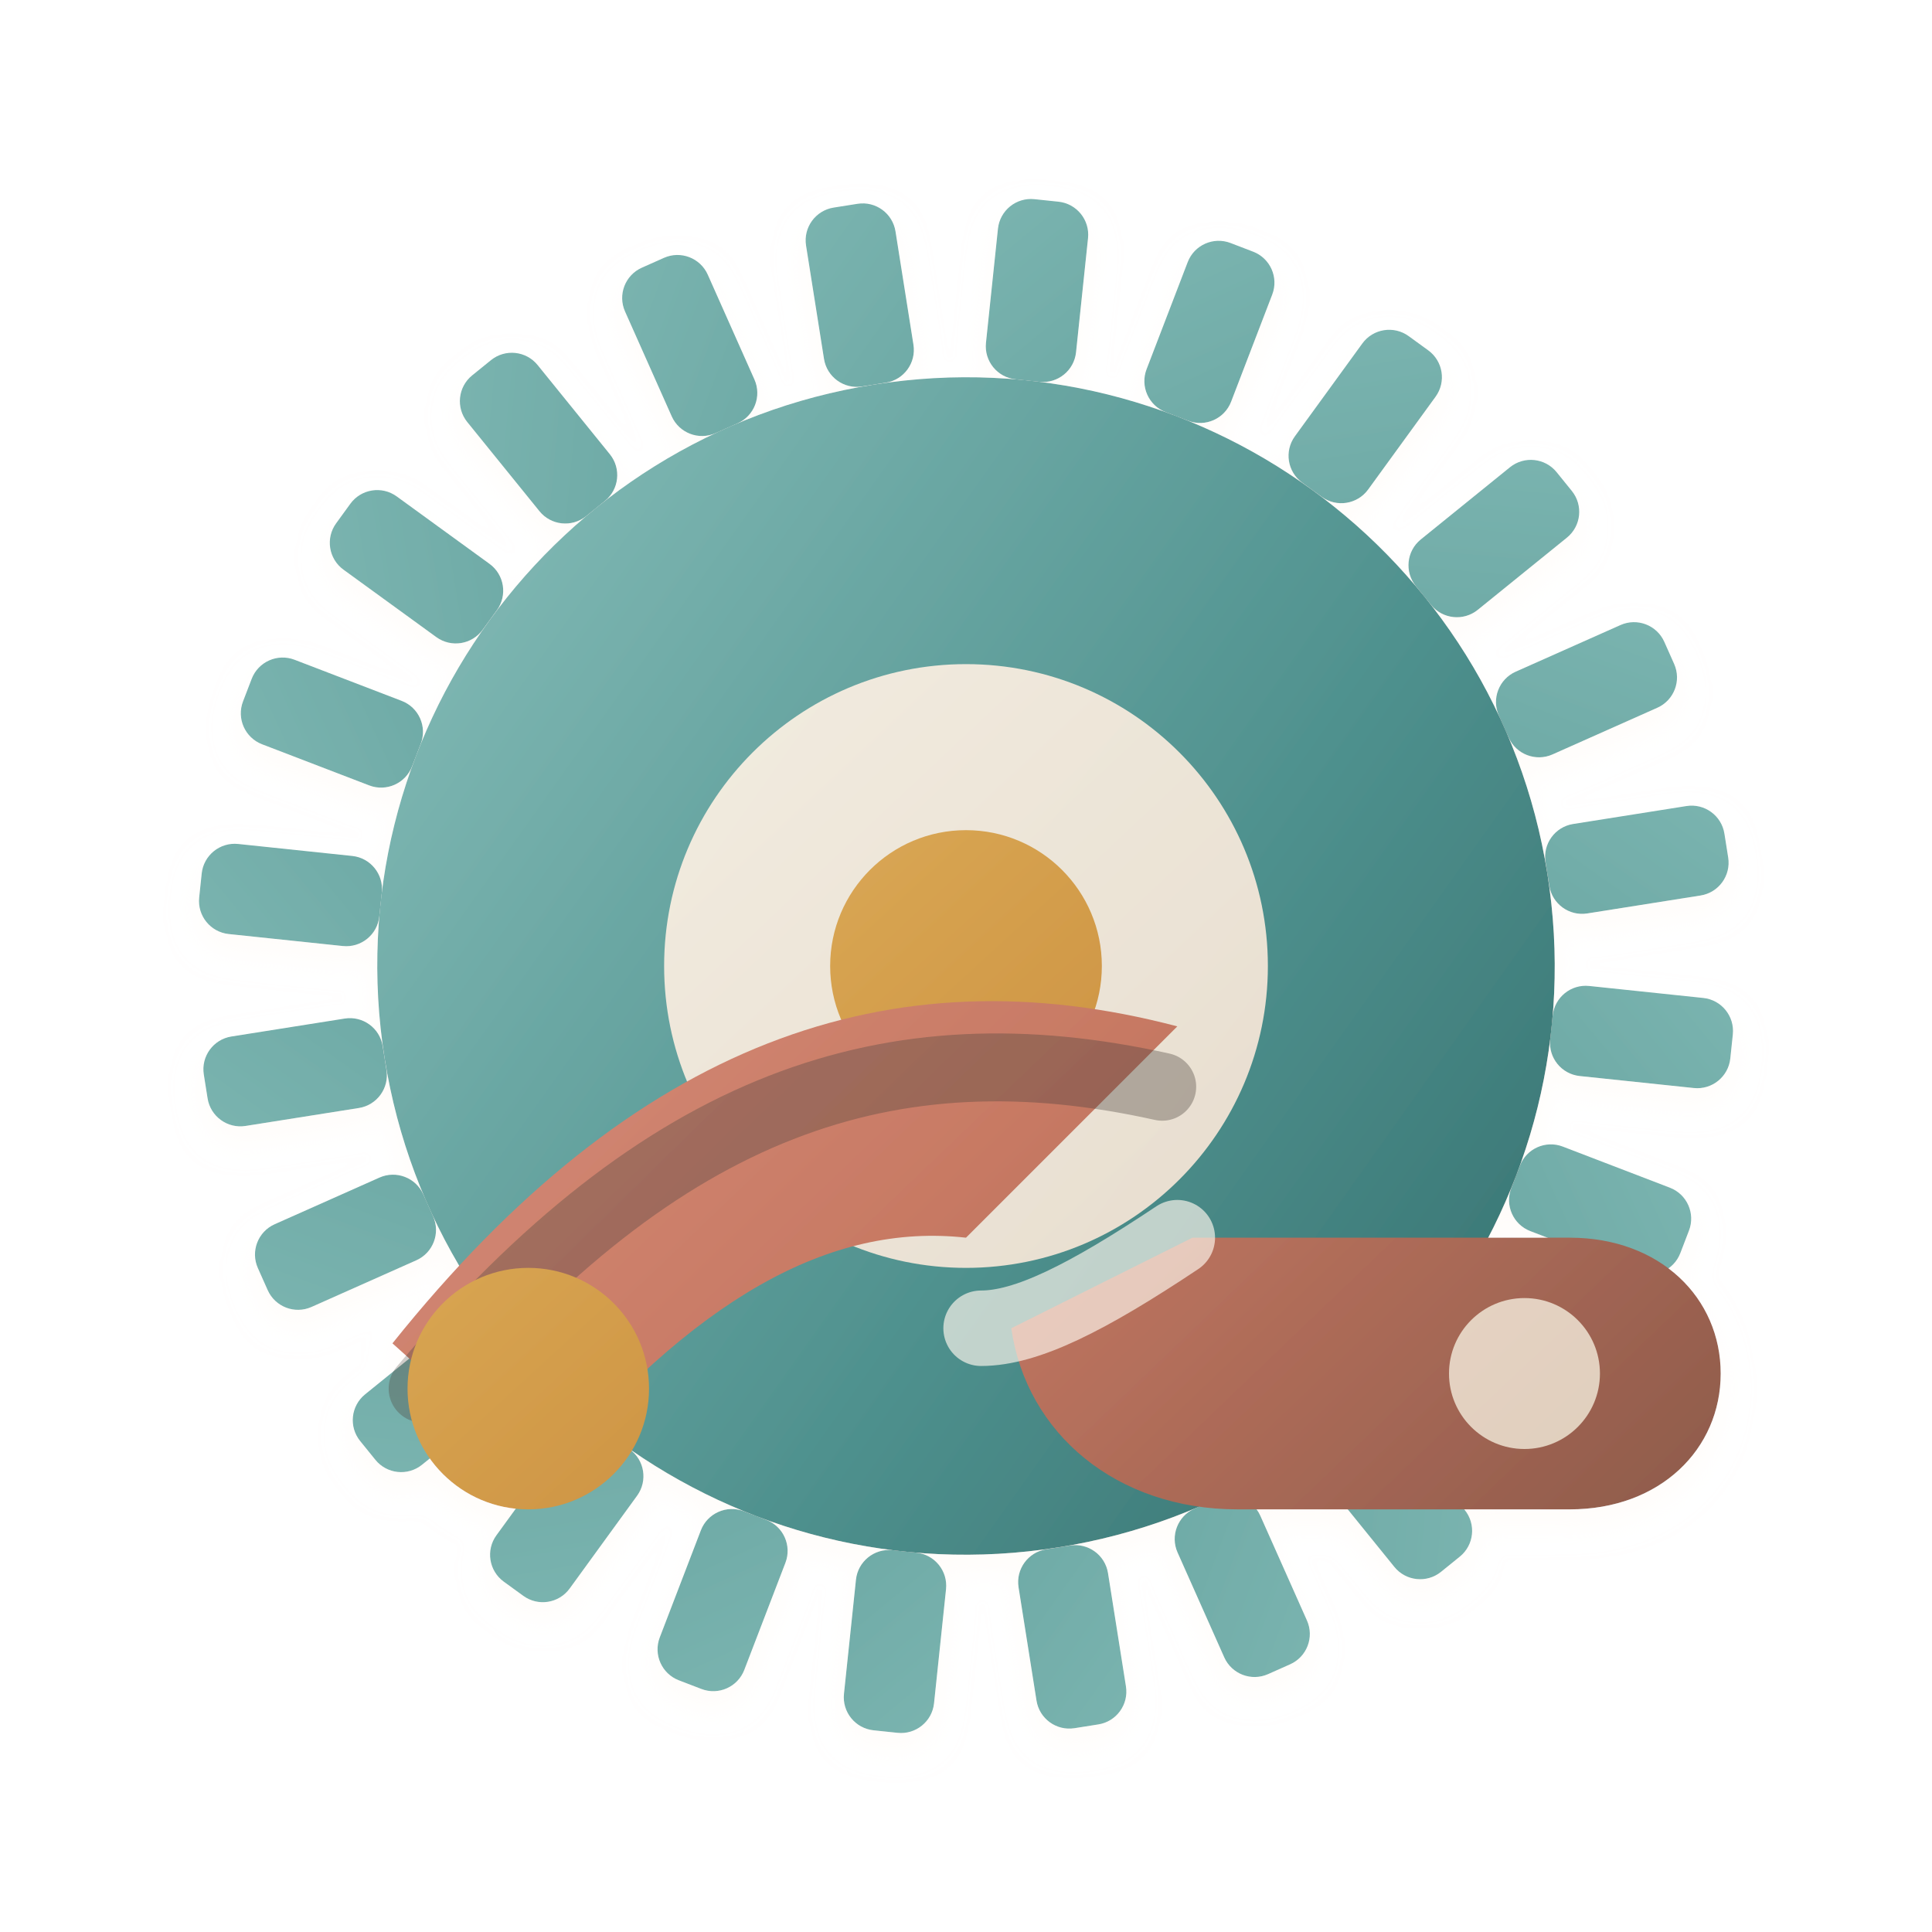
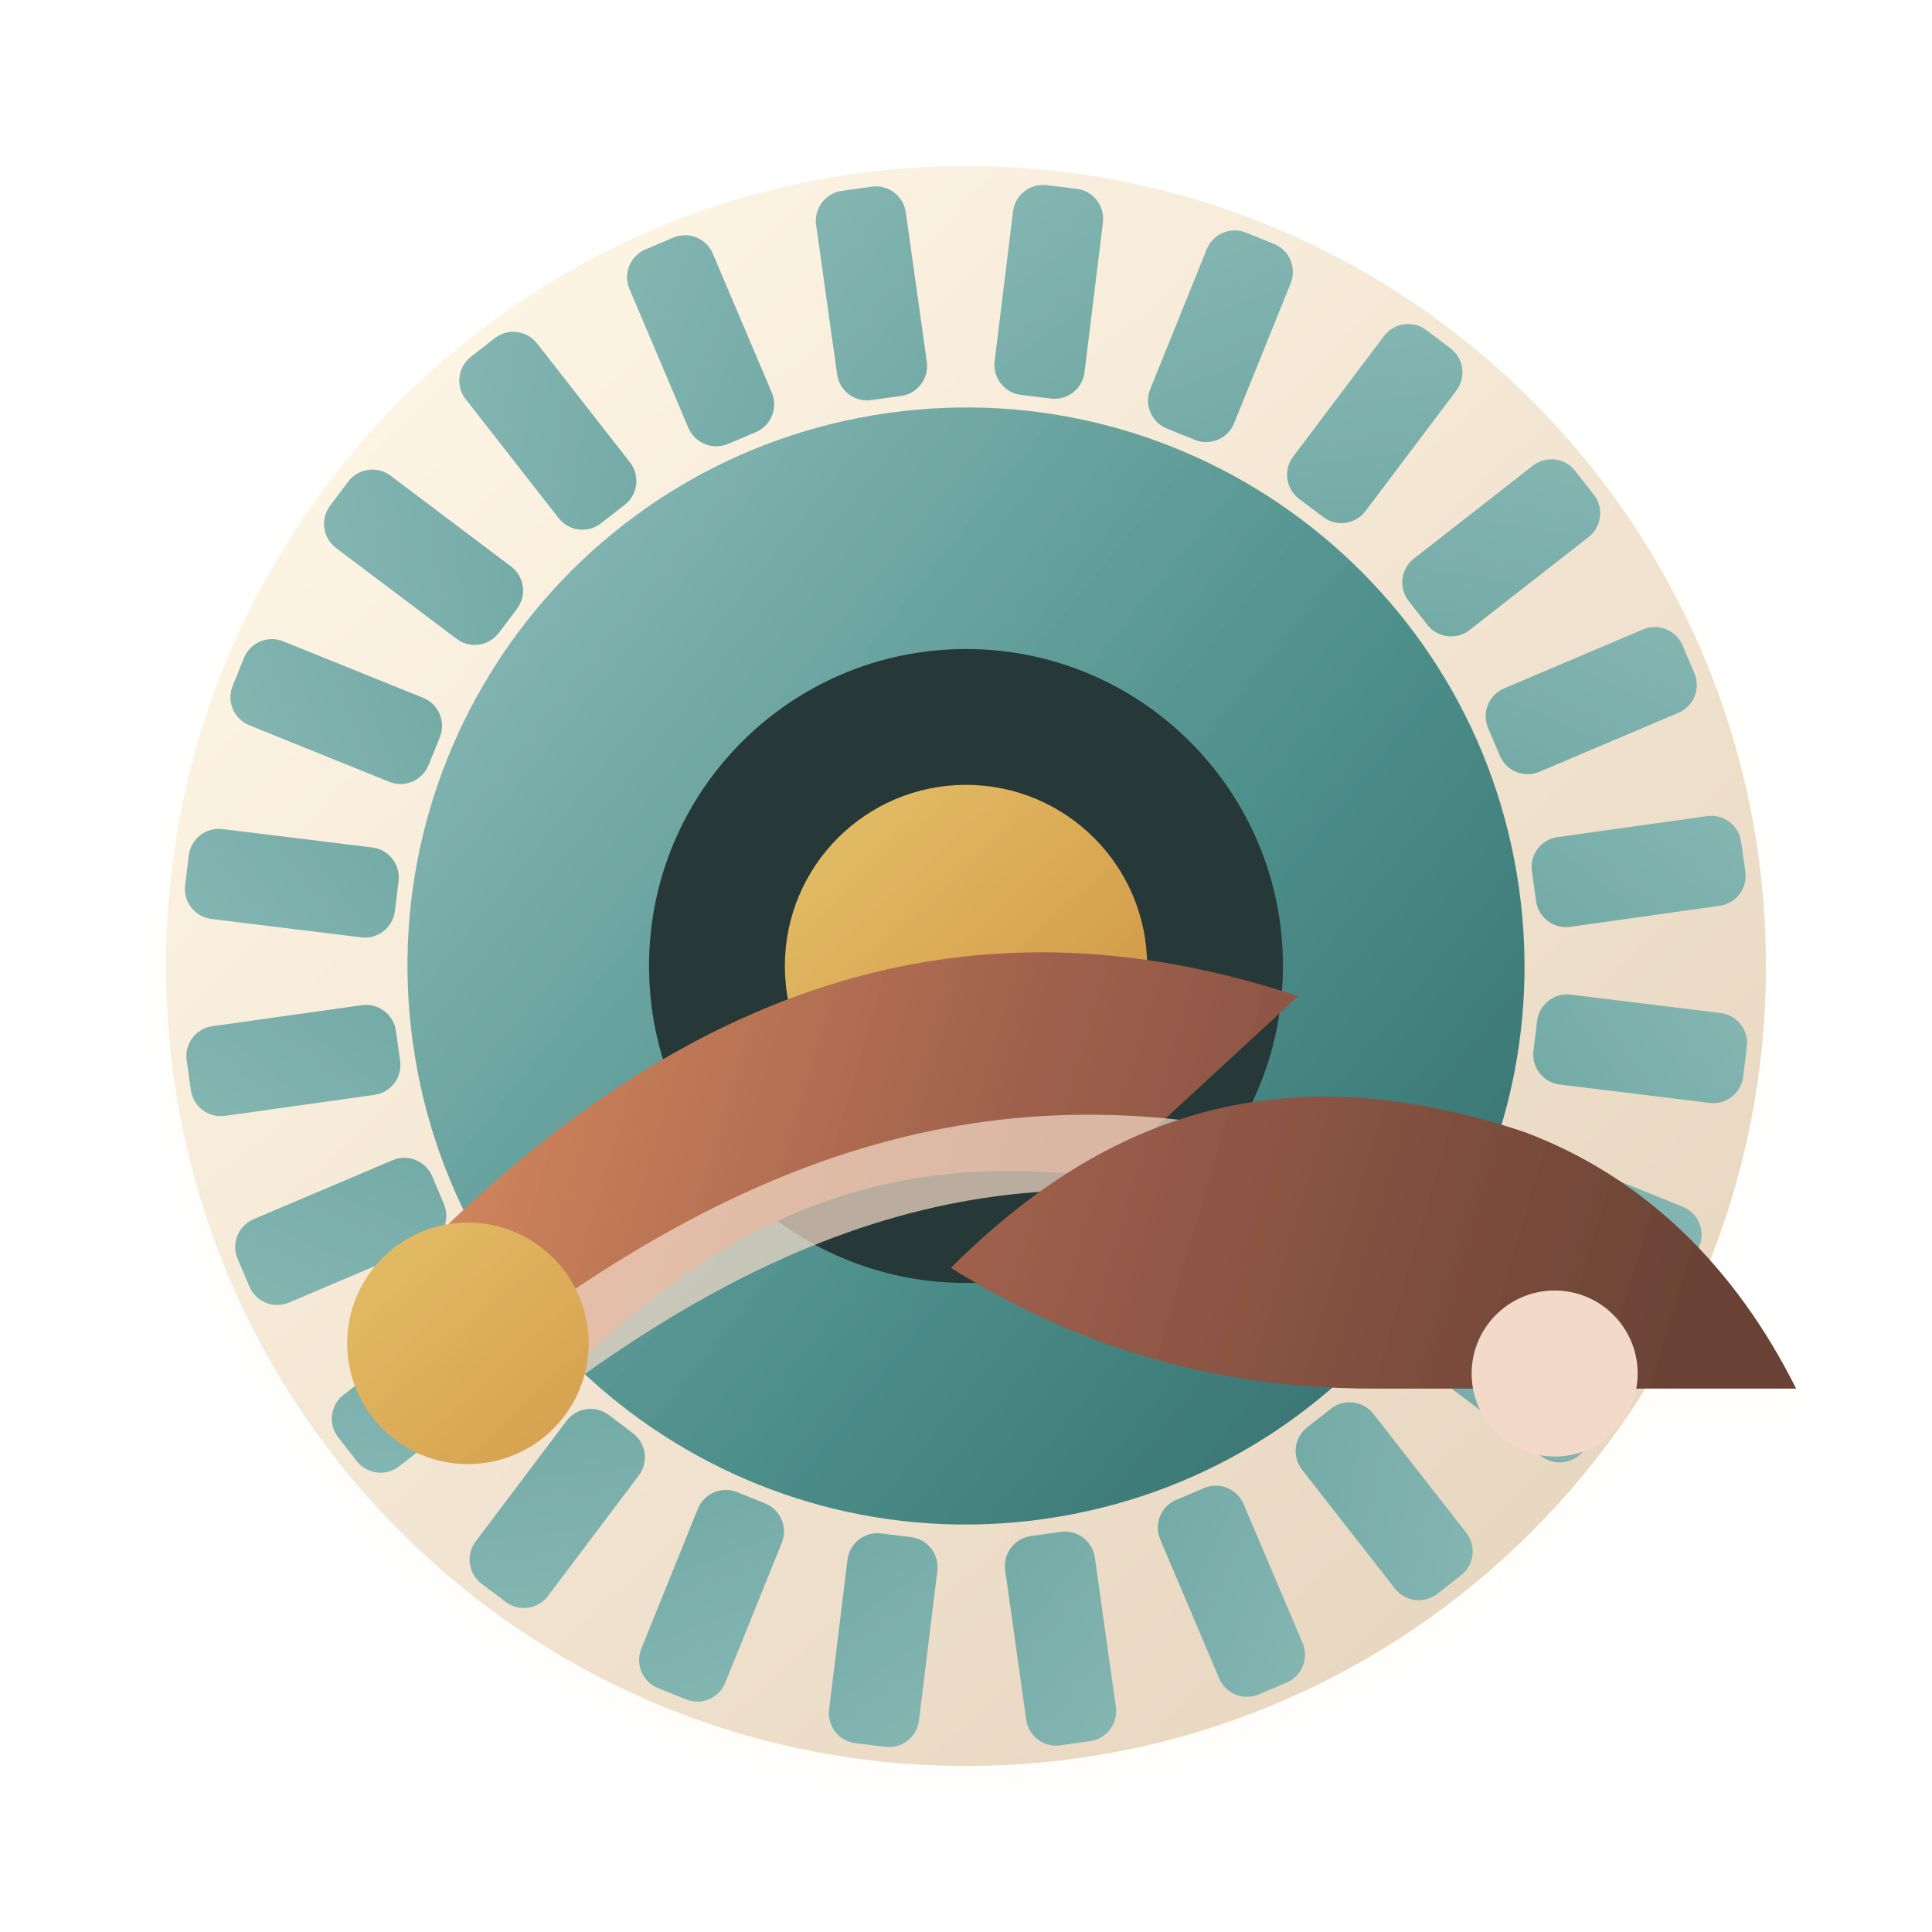
- <svg xmlns="http://www.w3.org/2000/svg" width="128" height="128" viewBox="0 0 128 128" role="img" aria-label="Sandia ratcheting mechanism icon">
+ <svg xmlns="http://www.w3.org/2000/svg" width="128" height="128" viewBox="0 0 128 128" role="img" aria-label="Sandia National Labs inspired ratcheting mechanism icon">
  <defs>
-     <filter id="d" x="-35%" y="-35%" width="170%" height="170%" color-interpolation-filters="sRGB">
-       <feDropShadow dx="0" dy="10" stdDeviation="6" flood-color="#2b211d" flood-opacity=".14" />
-       <feDropShadow dx="0" dy="1" stdDeviation="1" flood-color="#fffaf4" flood-opacity=".5" />
+     <filter id="shadow" x="-30%" y="-30%" width="160%" height="160%" color-interpolation-filters="sRGB">
+       <feDropShadow dx="0" dy="10" stdDeviation="7" flood-color="#12110f" flood-opacity=".24" />
+       <feDropShadow dx="0" dy="1" stdDeviation="1" flood-color="#fff8eb" flood-opacity=".28" />
    </filter>
-     <linearGradient id="teal" x1="18" y1="20" x2="110" y2="110" gradientUnits="userSpaceOnUse">
-       <stop stop-color="#91c6c1" />
-       <stop offset=".58" stop-color="#4f918e" />
-       <stop offset="1" stop-color="#2d6665" />
+     <linearGradient id="teal" x1="20" y1="18" x2="108" y2="112" gradientUnits="userSpaceOnUse">
+       <stop stop-color="#9fc9c5" />
+       <stop offset=".56" stop-color="#4d8f8b" />
+       <stop offset="1" stop-color="#285f5e" />
    </linearGradient>
-     <linearGradient id="clay" x1="22" y1="18" x2="112" y2="112" gradientUnits="userSpaceOnUse">
-       <stop stop-color="#e6a091" />
-       <stop offset=".56" stop-color="#c77963" />
-       <stop offset="1" stop-color="#855647" />
+     <linearGradient id="mesa" x1="25" y1="73" x2="110" y2="98" gradientUnits="userSpaceOnUse">
+       <stop stop-color="#d88b5f" />
+       <stop offset=".46" stop-color="#9f604c" />
+       <stop offset="1" stop-color="#694235" />
    </linearGradient>
-     <linearGradient id="gold" x1="20" y1="16" x2="108" y2="112" gradientUnits="userSpaceOnUse">
-       <stop stop-color="#f1cf78" />
-       <stop offset=".58" stop-color="#cf9645" />
-       <stop offset="1" stop-color="#8d6330" />
+     <linearGradient id="sun" x1="47" y1="40" x2="82" y2="78" gradientUnits="userSpaceOnUse">
+       <stop stop-color="#efd27a" />
+       <stop offset="1" stop-color="#c98939" />
    </linearGradient>
-     <linearGradient id="ink" x1="18" y1="18" x2="112" y2="114" gradientUnits="userSpaceOnUse">
-       <stop stop-color="#665c54" />
-       <stop offset="1" stop-color="#332c28" />
+     <linearGradient id="cream" x1="24" y1="18" x2="112" y2="112" gradientUnits="userSpaceOnUse">
+       <stop stop-color="#fff6e6" />
+       <stop offset="1" stop-color="#e5d3bc" />
    </linearGradient>
-     <linearGradient id="cream" x1="18" y1="18" x2="108" y2="114" gradientUnits="userSpaceOnUse">
-       <stop stop-color="#fff8ef" />
-       <stop offset="1" stop-color="#e6d7c5" />
-     </linearGradient>
-     <rect id="tooth" x="61" y="13" width="6" height="12" rx="2.2" />
+     <rect id="ray" x="61" y="12" width="6" height="14" rx="2" />
  </defs>
-   <g filter="url(#d)">
-     <g fill="url(#teal)" transform="rotate(-9 64 64)">
-       <use href="#tooth" />
-       <use href="#tooth" transform="rotate(15 64 64)" />
-       <use href="#tooth" transform="rotate(30 64 64)" />
-       <use href="#tooth" transform="rotate(45 64 64)" />
-       <use href="#tooth" transform="rotate(60 64 64)" />
-       <use href="#tooth" transform="rotate(75 64 64)" />
-       <use href="#tooth" transform="rotate(90 64 64)" />
-       <use href="#tooth" transform="rotate(105 64 64)" />
-       <use href="#tooth" transform="rotate(120 64 64)" />
-       <use href="#tooth" transform="rotate(135 64 64)" />
-       <use href="#tooth" transform="rotate(150 64 64)" />
-       <use href="#tooth" transform="rotate(165 64 64)" />
-       <use href="#tooth" transform="rotate(180 64 64)" />
-       <use href="#tooth" transform="rotate(195 64 64)" />
-       <use href="#tooth" transform="rotate(210 64 64)" />
-       <use href="#tooth" transform="rotate(225 64 64)" />
-       <use href="#tooth" transform="rotate(240 64 64)" />
-       <use href="#tooth" transform="rotate(255 64 64)" />
-       <use href="#tooth" transform="rotate(270 64 64)" />
-       <use href="#tooth" transform="rotate(285 64 64)" />
-       <use href="#tooth" transform="rotate(300 64 64)" />
-       <use href="#tooth" transform="rotate(315 64 64)" />
-       <use href="#tooth" transform="rotate(330 64 64)" />
-       <use href="#tooth" transform="rotate(345 64 64)" />
-       <circle cx="64" cy="64" r="39" />
+   <g filter="url(#shadow)">
+     <circle cx="64" cy="64" r="53" fill="url(#cream)" />
+     <g fill="url(#teal)" transform="rotate(-8 64 64)">
+       <use href="#ray" />
+       <use href="#ray" transform="rotate(15 64 64)" />
+       <use href="#ray" transform="rotate(30 64 64)" />
+       <use href="#ray" transform="rotate(45 64 64)" />
+       <use href="#ray" transform="rotate(60 64 64)" />
+       <use href="#ray" transform="rotate(75 64 64)" />
+       <use href="#ray" transform="rotate(90 64 64)" />
+       <use href="#ray" transform="rotate(105 64 64)" />
+       <use href="#ray" transform="rotate(120 64 64)" />
+       <use href="#ray" transform="rotate(135 64 64)" />
+       <use href="#ray" transform="rotate(150 64 64)" />
+       <use href="#ray" transform="rotate(165 64 64)" />
+       <use href="#ray" transform="rotate(180 64 64)" />
+       <use href="#ray" transform="rotate(195 64 64)" />
+       <use href="#ray" transform="rotate(210 64 64)" />
+       <use href="#ray" transform="rotate(225 64 64)" />
+       <use href="#ray" transform="rotate(240 64 64)" />
+       <use href="#ray" transform="rotate(255 64 64)" />
+       <use href="#ray" transform="rotate(270 64 64)" />
+       <use href="#ray" transform="rotate(285 64 64)" />
+       <use href="#ray" transform="rotate(300 64 64)" />
+       <use href="#ray" transform="rotate(315 64 64)" />
+       <use href="#ray" transform="rotate(330 64 64)" />
+       <use href="#ray" transform="rotate(345 64 64)" />
+       <circle cx="64" cy="64" r="37" />
    </g>
-     <circle cx="64" cy="64" r="20" fill="url(#cream)" opacity=".96" />
-     <circle cx="64" cy="64" r="9" fill="url(#gold)" />
-     <path d="M26 89c16-20 33-26 52-21l-14 14c-9-1-18 4-28 16Z" fill="url(#clay)" />
-     <path d="M28 92c16-19 31-24 49-20" fill="none" stroke="url(#ink)" stroke-width="4.5" stroke-linecap="round" opacity=".36" />
-     <circle cx="35" cy="92" r="8" fill="url(#gold)" />
-     <path d="M79 82h25c6 0 10 4 10 9s-4 9-10 9H82c-8 0-14-5-15-12Z" fill="url(#clay)" />
-     <circle cx="101" cy="91" r="5" fill="url(#cream)" opacity=".9" />
-     <path d="M78 82c-6 4-10 6-13 6" fill="none" stroke="#fff8ef" stroke-width="5" stroke-linecap="round" opacity=".66" />
+     <circle cx="64" cy="64" r="21" fill="#263937" />
+     <circle cx="64" cy="64" r="12" fill="url(#sun)" />
+     <path d="M24 87c18-20 38-29 62-21l-13 12c-15-2-27 3-39 17Z" fill="url(#mesa)" />
+     <path d="M32 93c20-16 37-20 57-14" fill="none" stroke="#f3dac8" stroke-width="5" stroke-linecap="round" opacity=".72" />
+     <path d="M63 84c11-11 23-14 38-9 8 3 14 9 18 17H91c-11 0-20-3-28-8Z" fill="url(#mesa)" />
+     <circle cx="103" cy="91" r="5.5" fill="#f3dac8" />
+     <circle cx="31" cy="89" r="8" fill="url(#sun)" />
  </g>
</svg>
